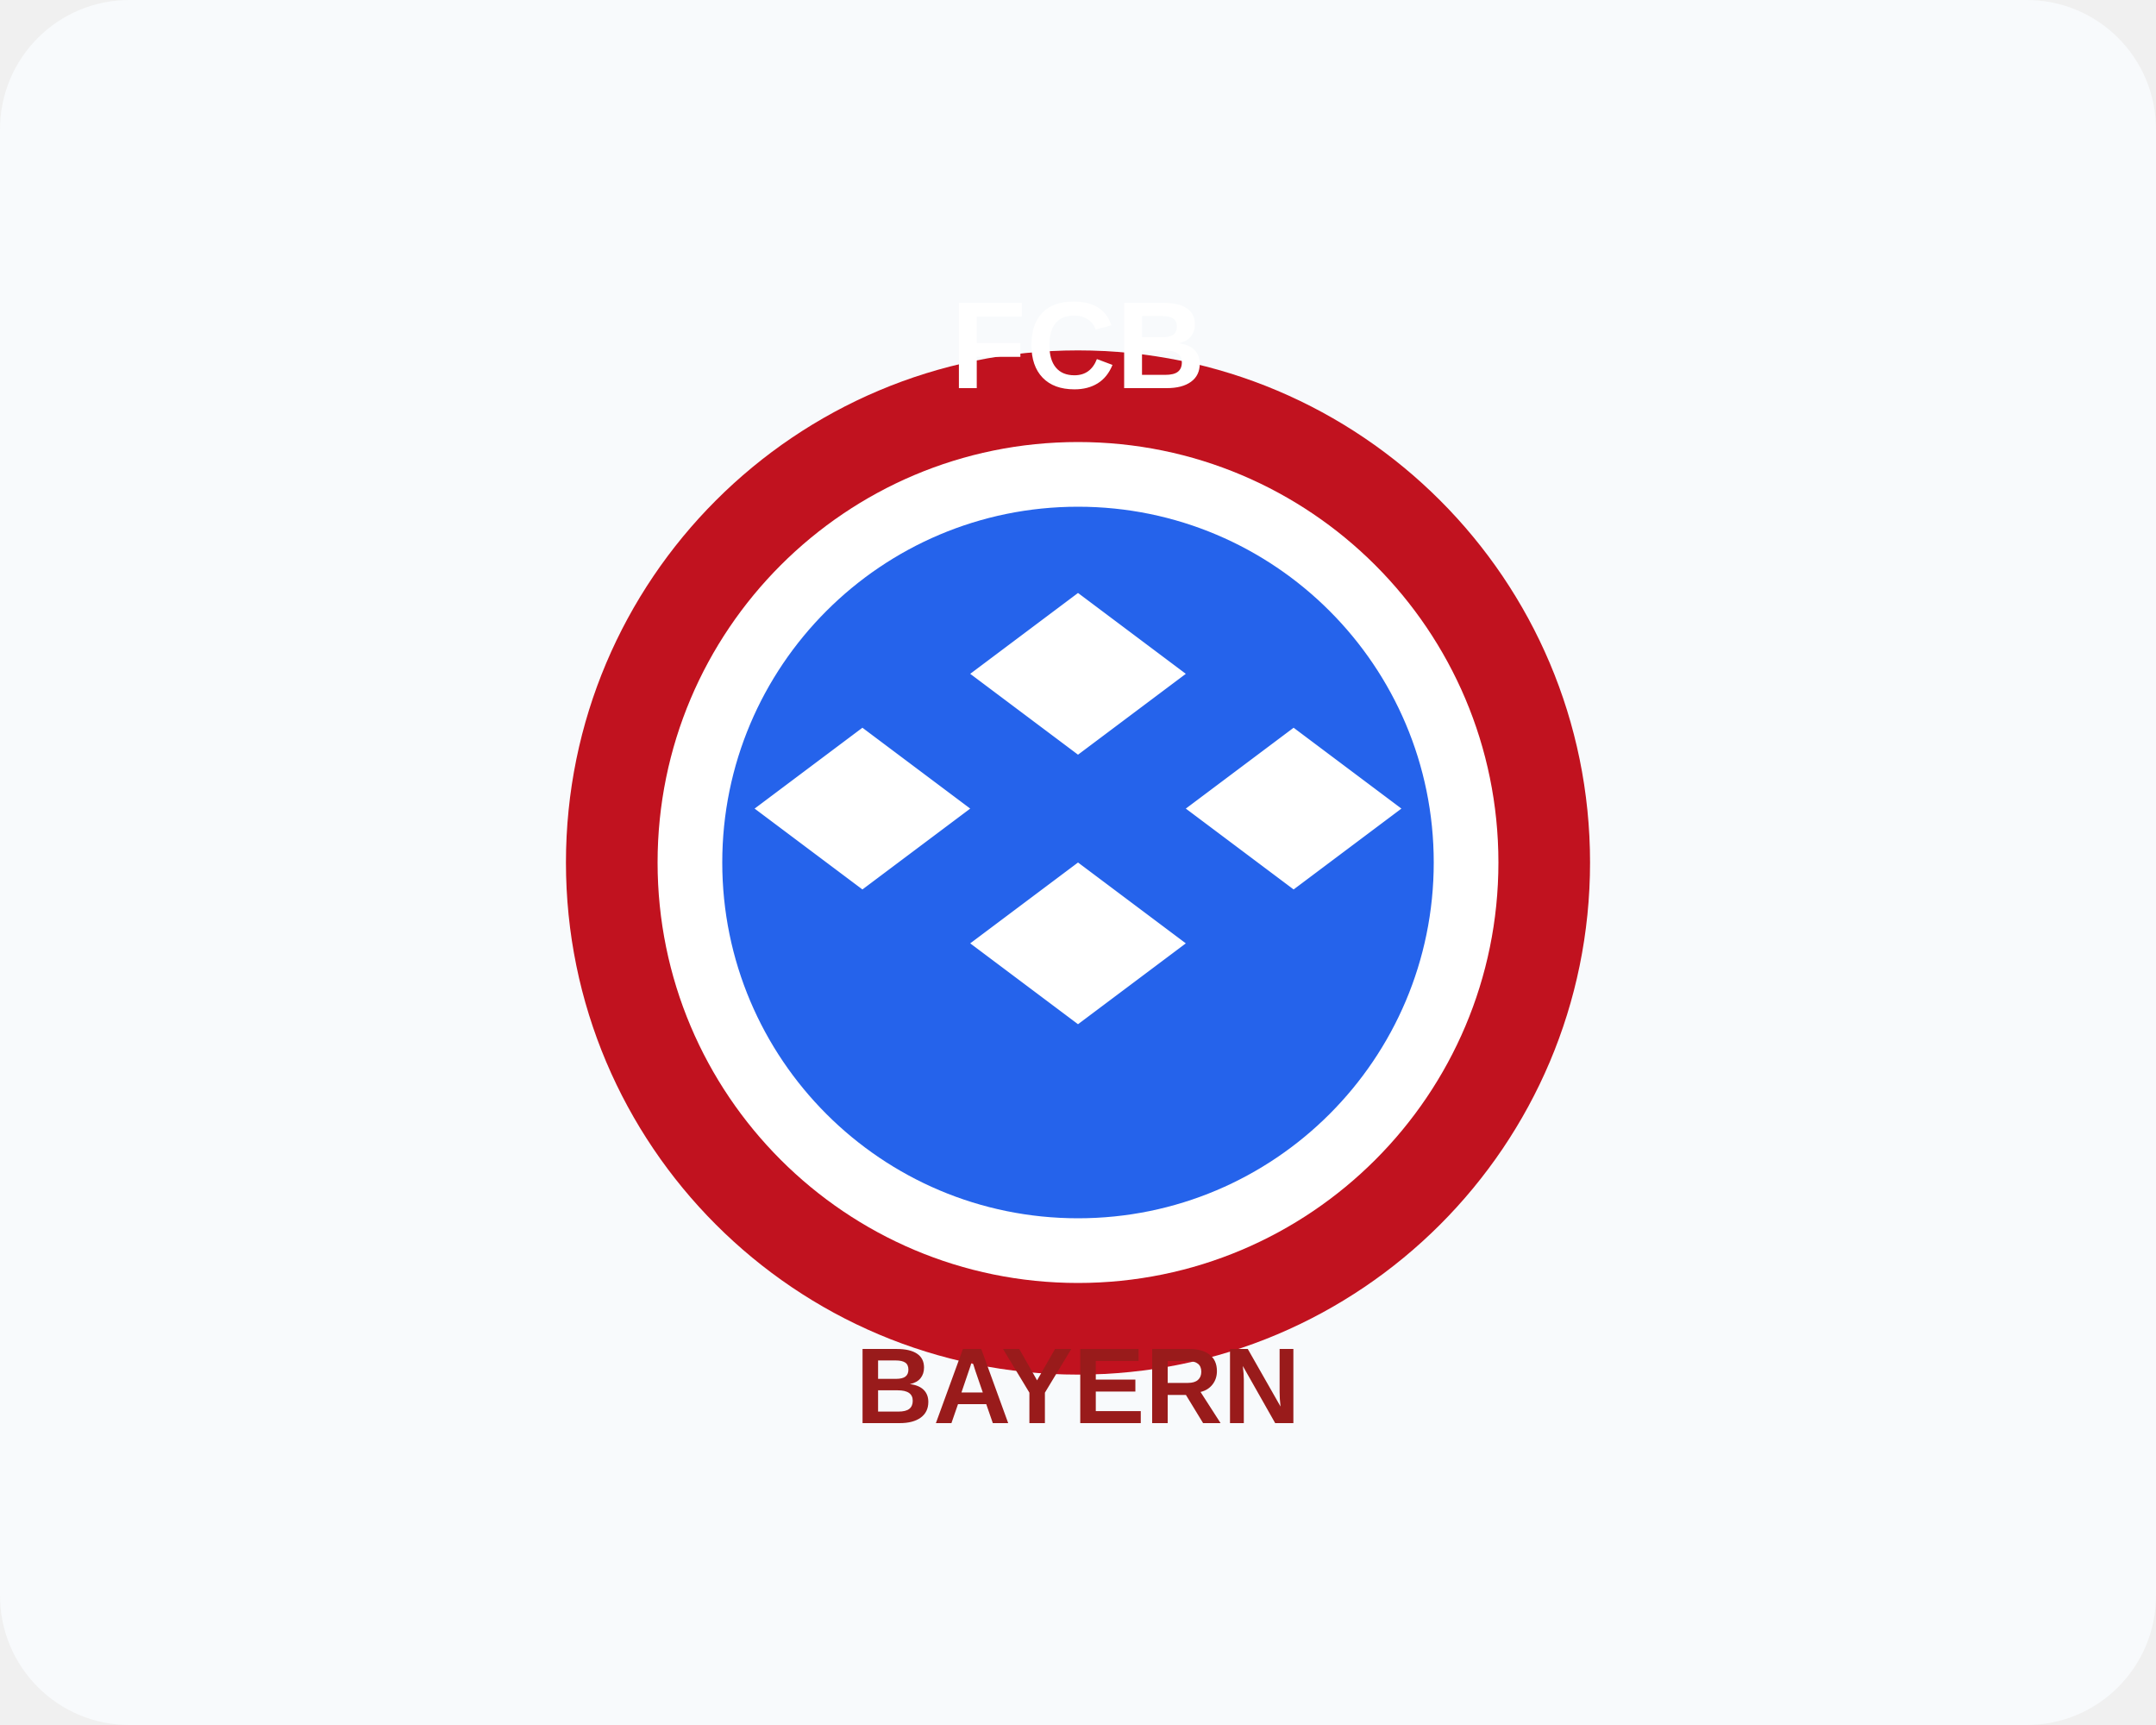
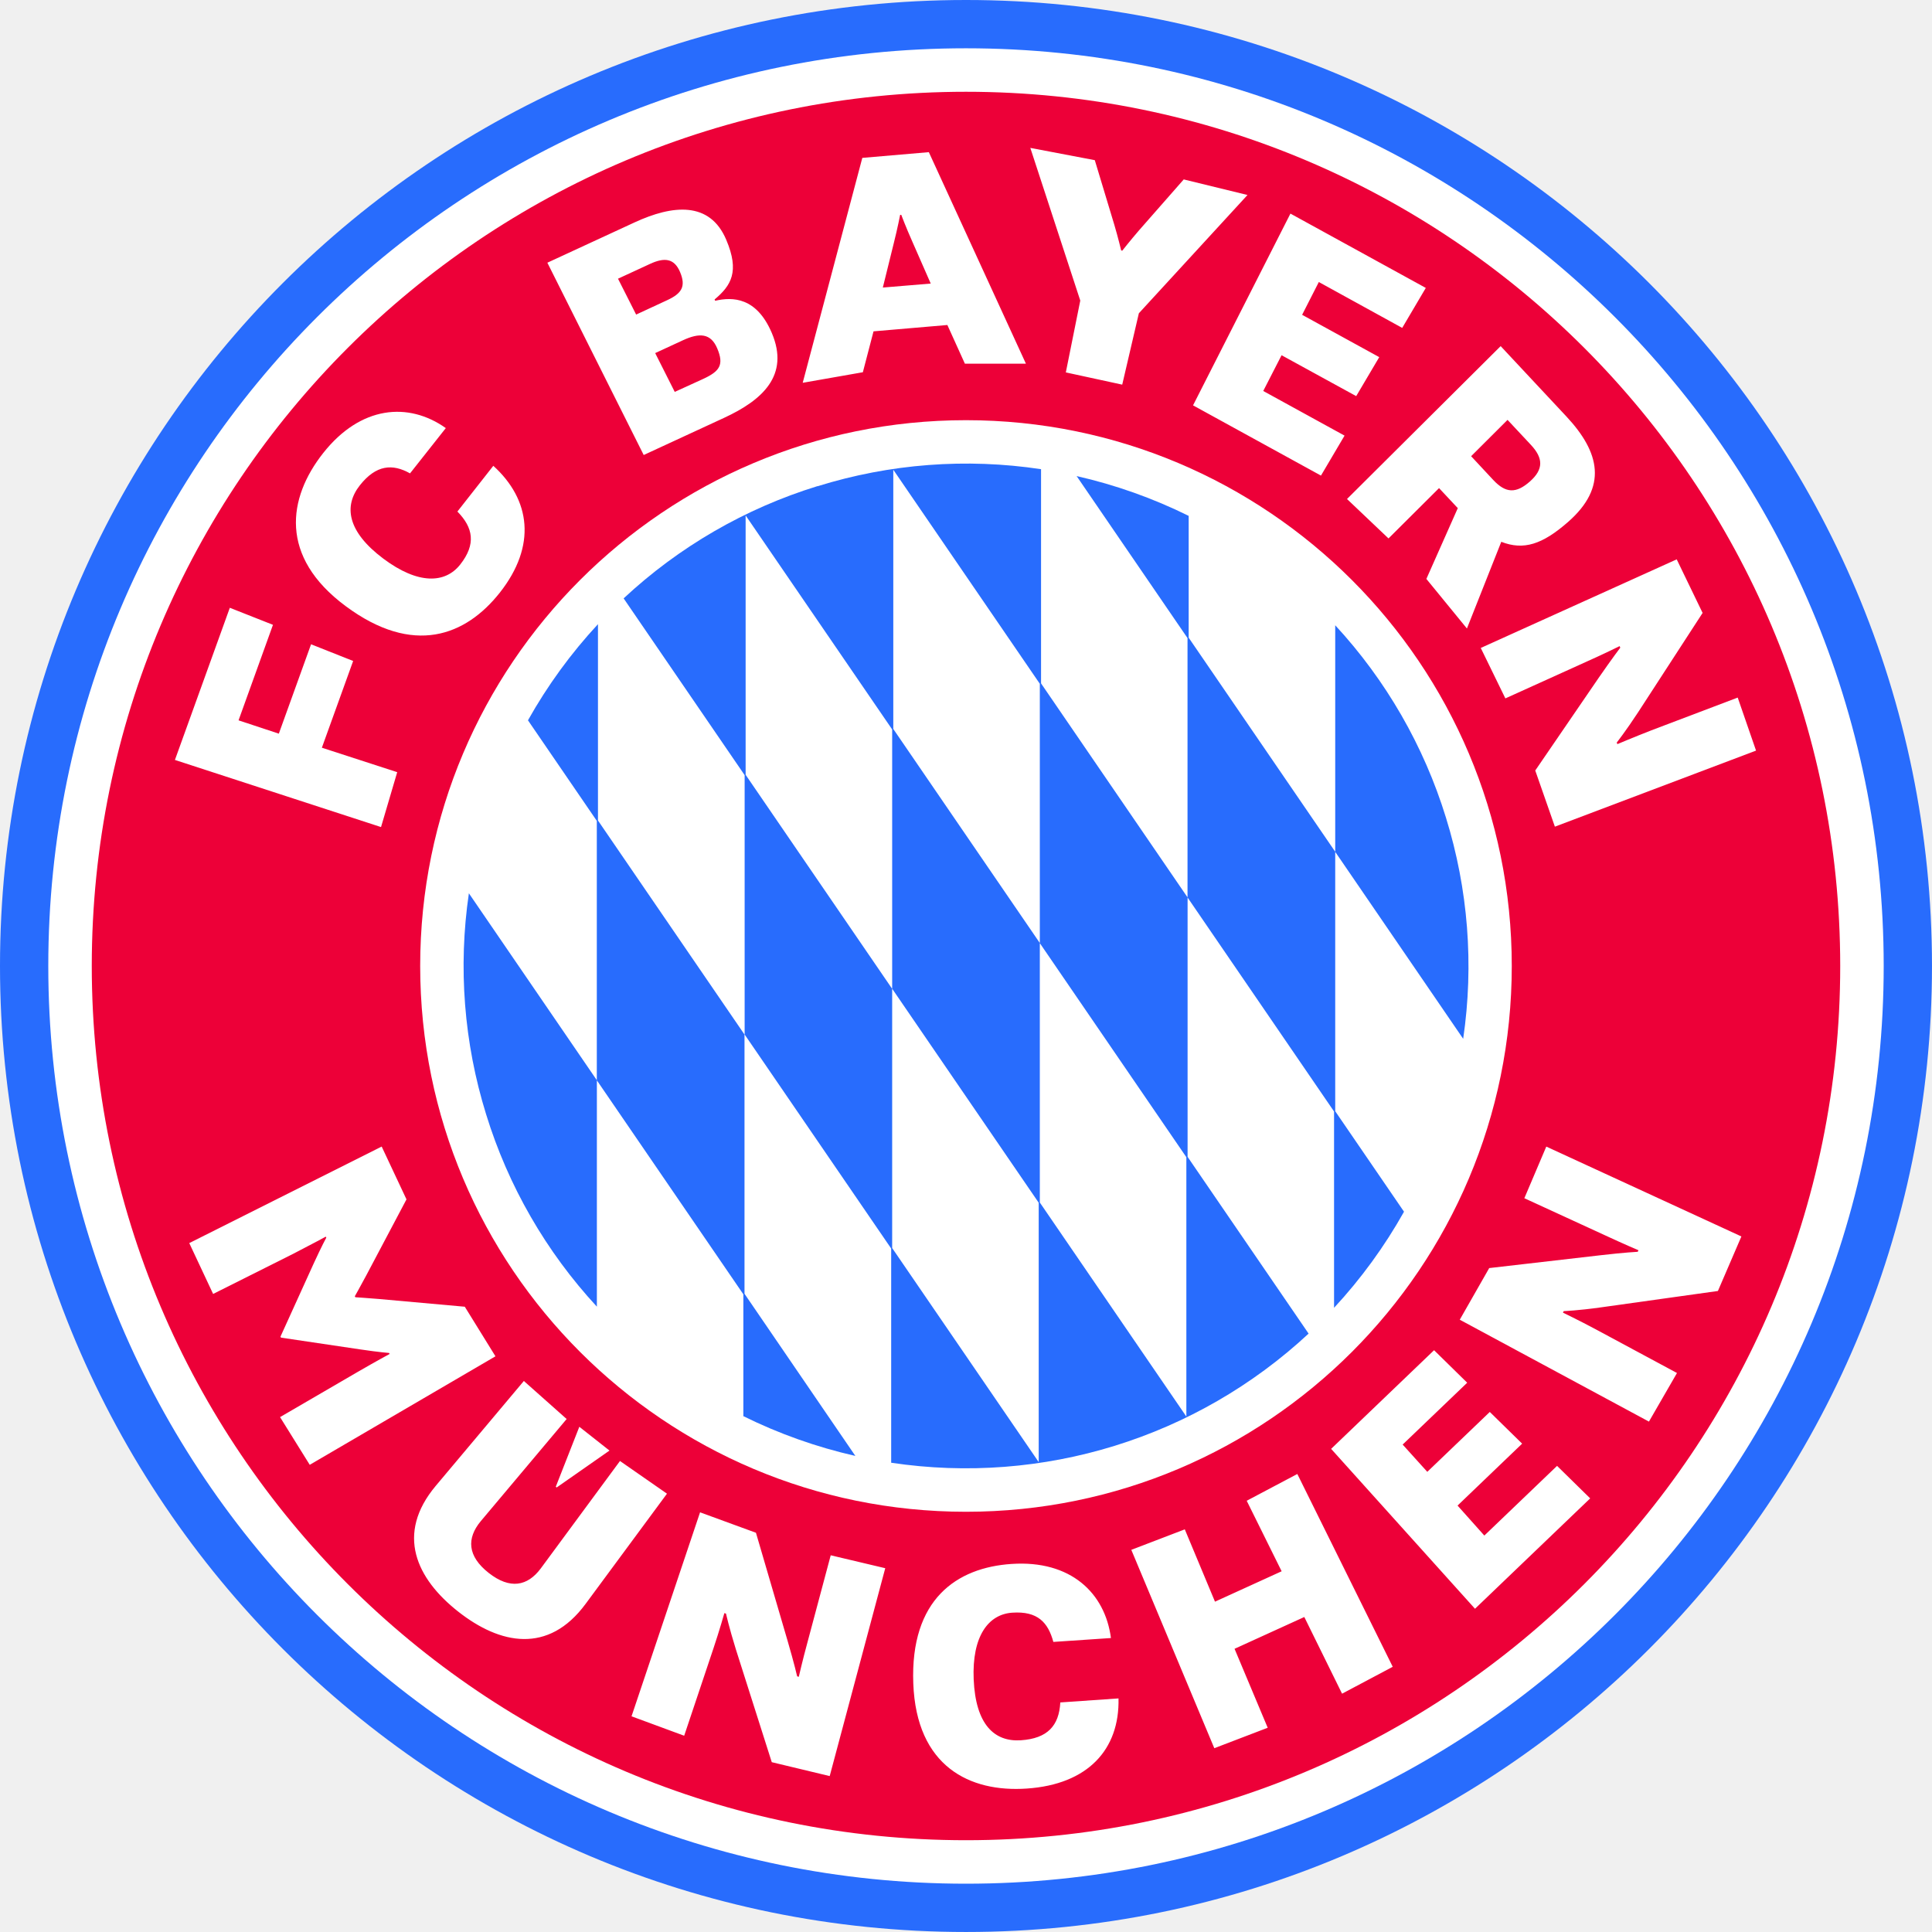
- <svg xmlns="http://www.w3.org/2000/svg" viewBox="0 0 800 640" role="img" aria-labelledby="title desc">
-   <rect width="800" height="640" rx="48" fill="#f8fafc" />
-   <circle cx="400" cy="320" r="190" fill="#c1121f" />
-   <circle cx="400" cy="320" r="156" fill="#ffffff" />
-   <circle cx="400" cy="320" r="132" fill="#2563eb" />
-   <g fill="#ffffff">
-     <polygon points="400,220 440,250 400,280 360,250" />
-     <polygon points="320,270 360,300 320,330 280,300" />
-     <polygon points="480,270 520,300 480,330 440,300" />
-     <polygon points="400,320 440,350 400,380 360,350" />
+ <svg xmlns="http://www.w3.org/2000/svg" id="svg5" version="1.1" viewBox="0 0 850.4 850.4">
+   <defs id="defs2" data-source="https://football-logos.cc">
+     <clipPath id="clip-path">
+       <path id="path2" d="M136.03 136.03H430.9V430.9H136.03Z" style="fill:none" />
+     </clipPath>
+     <style id="style1">.cls-2{fill:#0066b2}.cls-3{fill:#fff}</style>
+   </defs>
+   <g id="g5" transform="scale(1.5)" data-source="https://football-logos.cc">
+     <g id="Ringe">
+       <path id="path3" d="M283.46 0C126.91 0 0 126.91 0 283.46s126.91 283.47 283.46 283.47S566.93 440 566.93 283.46 440 0 283.46 0" class="cls-2" style="fill:#286cfd;fill-opacity:1" />
+       <path id="path4" d="M283.46 14.17c-148.72 0-269.29 120.57-269.29 269.29s120.57 269.3 269.29 269.3 269.3-120.57 269.3-269.3S432.19 14.17 283.46 14.17" class="cls-3" />
+       <path id="path5" d="M283.46 26.93c-141.68 0-256.53 114.86-256.53 256.53S141.79 540 283.46 540 540 425.15 540 283.46 425.15 26.93 283.46 26.93m0 416.69a160.16 160.16 0 1 1 160.16-160.16 160.15 160.15 0 0 1-160.16 160.16" style="fill:#ed0038;fill-opacity:1" />
+     </g>
+     <path id="Rapport" d="M142.65 327a146.8 146.8 0 0 0 32.5 56.43V317l-37.56-54.87a146.84 146.84 0 0 0 5.06 64.87m75.82 52.65v-76.07l-43-62.81v-57.61a147.8 147.8 0 0 0-20.54 28.21l20.2 29.51V317l43 62.8v35.76A148 148 0 0 0 251 427.23Zm43.33-89.52 43 62.8v76.11l-43-62.81v-76.06l-43-62.81v-76.11l43 62.8zm43.33-13.41-43-62.81v-76.07l43 62.81v76.11l43 62.81v76.11l-43-62.81zm-65.24-134.07A146.8 146.8 0 0 0 183 175.59l35.51 51.87v76.11l43 62.8v62.86A147.7 147.7 0 0 0 384 391.34l-35.51-51.87v-76.12l-43-62.81v-62.86a146.8 146.8 0 0 0-65.58 5m151.9 183.4v-76.14l-43-62.81v-35.75a148 148 0 0 0-32.88-11.68l32.54 47.54v76.11l43 62.81v57.61a147.8 147.8 0 0 0 20.53-28.2Zm32.49-86.17a146.84 146.84 0 0 0-32.49-56.43v66.49l37.55 54.86a146.8 146.8 0 0 0-5.06-64.92" class="cls-2" style="clip-path:url(#clip-path);fill:#286cfd;fill-opacity:1" />
+     <path id="Schrift" d="m112 336.45 7.28 15.5-11.84 22.38c-1.78 3.33-3.32 6.05-3.32 6.05l.16.29s3.13.19 6.89.51l25.22 2.27 9 14.55-54.5 31.84-8.71-14L105 402.56c5.32-3.08 9.33-5.25 9.33-5.25l-.16-.29s-2.75-.2-8.5-1.05l-23.21-3.45-.16-.29 9.7-21.35c2.42-5.28 3.75-7.7 3.75-7.7l-.16-.29s-4 2.18-9.49 5L62.54 379.7l-7-14.92zm41.72 68.79 12.56 11.16-25.22 30c-4.14 5-3.93 10.22 2.33 15.15s11.4 3.91 15.28-1.28l23.26-31.55 13.79 9.59-23.88 32.34c-10.95 14.84-25.13 11.91-37.39 2.26S116 450.16 127.88 436Zm25.13 20.42-15.5 10.83-.26-.21 6.91-17.6zm26.58 18.12 16.4 6 9.27 31.66c2 6.85 2.82 10.47 2.82 10.47l.48.14s1.07-4.71 2.64-10.47l6.73-25.19 16 3.79-16.3 61-17-4.08-10.53-33.1c-2-6.43-2.9-10.5-2.9-10.5l-.48-.14s-1.41 5-3.19 10.31l-8.6 25.67-15.45-5.7zm122.79 54.61c.35 15-9 25.24-26.91 26.45C284.58 526 268.92 518.38 268 494c-.93-24.73 12.76-34 28.82-35.07 17.39-1.18 27.45 8.54 29.18 21.74l-16.9 1.14c-1.55-5.72-4.61-9.09-12.06-8.58-7 .47-11.85 6.88-11.32 19.57.57 13.27 6.07 18.39 13.86 17.87s11.19-4.25 11.56-11.1zm3.78-43.61 15.67-6 8.86 21.22 19.56-8.92-10.25-20.69 14.85-7.86 28 56.58-14.87 7.89-11.08-22.5-20.47 9.33L372 507l-15.67 6L332 454.85Zm58.61-29.62 30.21-28.95 9.72 9.54-18.94 18.15 7.23 8 18.34-17.57 9.49 9.3-18.95 18.17 7.86 8.8 21.34-20.45 9.72 9.54-33.8 32.39zm37.75-37.9 8.64-15.15 32.78-3.78c7.09-.82 10.8-1 10.8-1l.22-.45s-4.43-1.88-9.8-4.38l-23.69-10.89 6.44-15.15L511 362.83l-6.89 16-34.41 4.82c-6.68.94-10.84 1.09-10.84 1.09l-.22.45s4.64 2.22 9.62 4.89l23.84 12.82-8.23 14.26zM67.44 178.35l12.66 5L70 211.38l11.82 3.91 9.46-26.23 12.35 4.9-9.18 25.45 22.11 7.18-4.75 16.11L51.33 223Zm77.32-41.66c10.91 9.89 12.79 23.44 1.89 37.24-10 12.63-25.34 18.69-45.21 3.94-19.61-14.54-17-31.74-6.62-44.9 11-13.94 25.05-15.11 36-7.35l-10.5 13.29c-5.12-2.88-9.93-2.56-14.72 3.5s-3.73 13.56 6.9 21.53c10.17 7.61 18.11 7.33 22.54 1.73 4.73-6 3.81-10.85-.82-15.56zm41.48-71.44c11.15-5.15 22.07-6.27 26.88 5.13 3.95 9.33 1.44 13.41-3.43 17.5l.17.38c5.2-1.21 12.17-1 16.61 9.42 5.33 12.53-2.84 19.78-14 24.94l-23.58 10.9-28.27-56.43zm9.47 22.87c4.37-2 5.62-4.06 3.86-8.27-1.7-4.06-4.58-4.37-8.8-2.42l-9.42 4.35 5.32 10.53zm10.66 23.06c4.82-2.23 6.14-4.12 4.1-8.94-1.9-4.51-5.24-4.62-10.07-2.39l-8.14 3.76L198 115Zm94.68-4.46h-17.91L278 95.37l-21.67 1.86-3.13 12-17.65 3.1 17.49-66 19.52-1.68zm-27.93-23.51-5.39-12.28c-1.86-4.17-3.26-7.88-3.26-7.88h-.33s-.75 3.9-1.87 8.33l-3.21 13zM317 88.2l-14.66-44.8 18.92 3.6L327 66c1.08 3.63 2 7.49 2 7.49l.32.07s2.46-3.12 4.95-6l13.09-14.91 18.71 4.57-31.88 34.71-4.88 20.94-16.55-3.59zm61.67-25.52 39.72 21.81-6.92 11.73L387 82.76l-4.9 9.62 22.63 12.42-6.76 11.44-21.9-12-5.38 10.49 23.86 13.1-6.92 11.73-37.54-20.61zm61.69 38.89 19.27 20.62c9.86 10.55 12.22 20.73.48 31-7.5 6.56-13 8.37-19.57 5.8l-10.08 25.44-11.9-14.55 9.22-20.77-5.5-5.88L407.45 158l-12.18-11.57zm-8.67 32.3 6.52 7c3.63 3.88 6.68 4 10.73.42s3.93-6.85.3-10.74l-6.86-7.34zm24.58 108.71-5.76-16.48 18.63-27.22c4-5.78 6.32-8.82 6.32-8.82l-.19-.46s-4.32 2.15-9.78 4.59l-23.75 10.75-7.22-14.8 57.5-26 7.6 15.72L480.7 209c-3.63 5.55-6.28 8.9-6.28 8.9l.19.46s4.72-2 10-4.06l25.31-9.6 5.38 15.56z" class="cls-3" />
  </g>
-   <text x="400" y="144" text-anchor="middle" font-size="46" font-weight="700" fill="#ffffff" font-family="Arial, sans-serif">FCB</text>
-   <text x="400" y="528" text-anchor="middle" font-size="40" font-weight="700" fill="#991b1b" font-family="Arial, sans-serif">BAYERN</text>
</svg>
